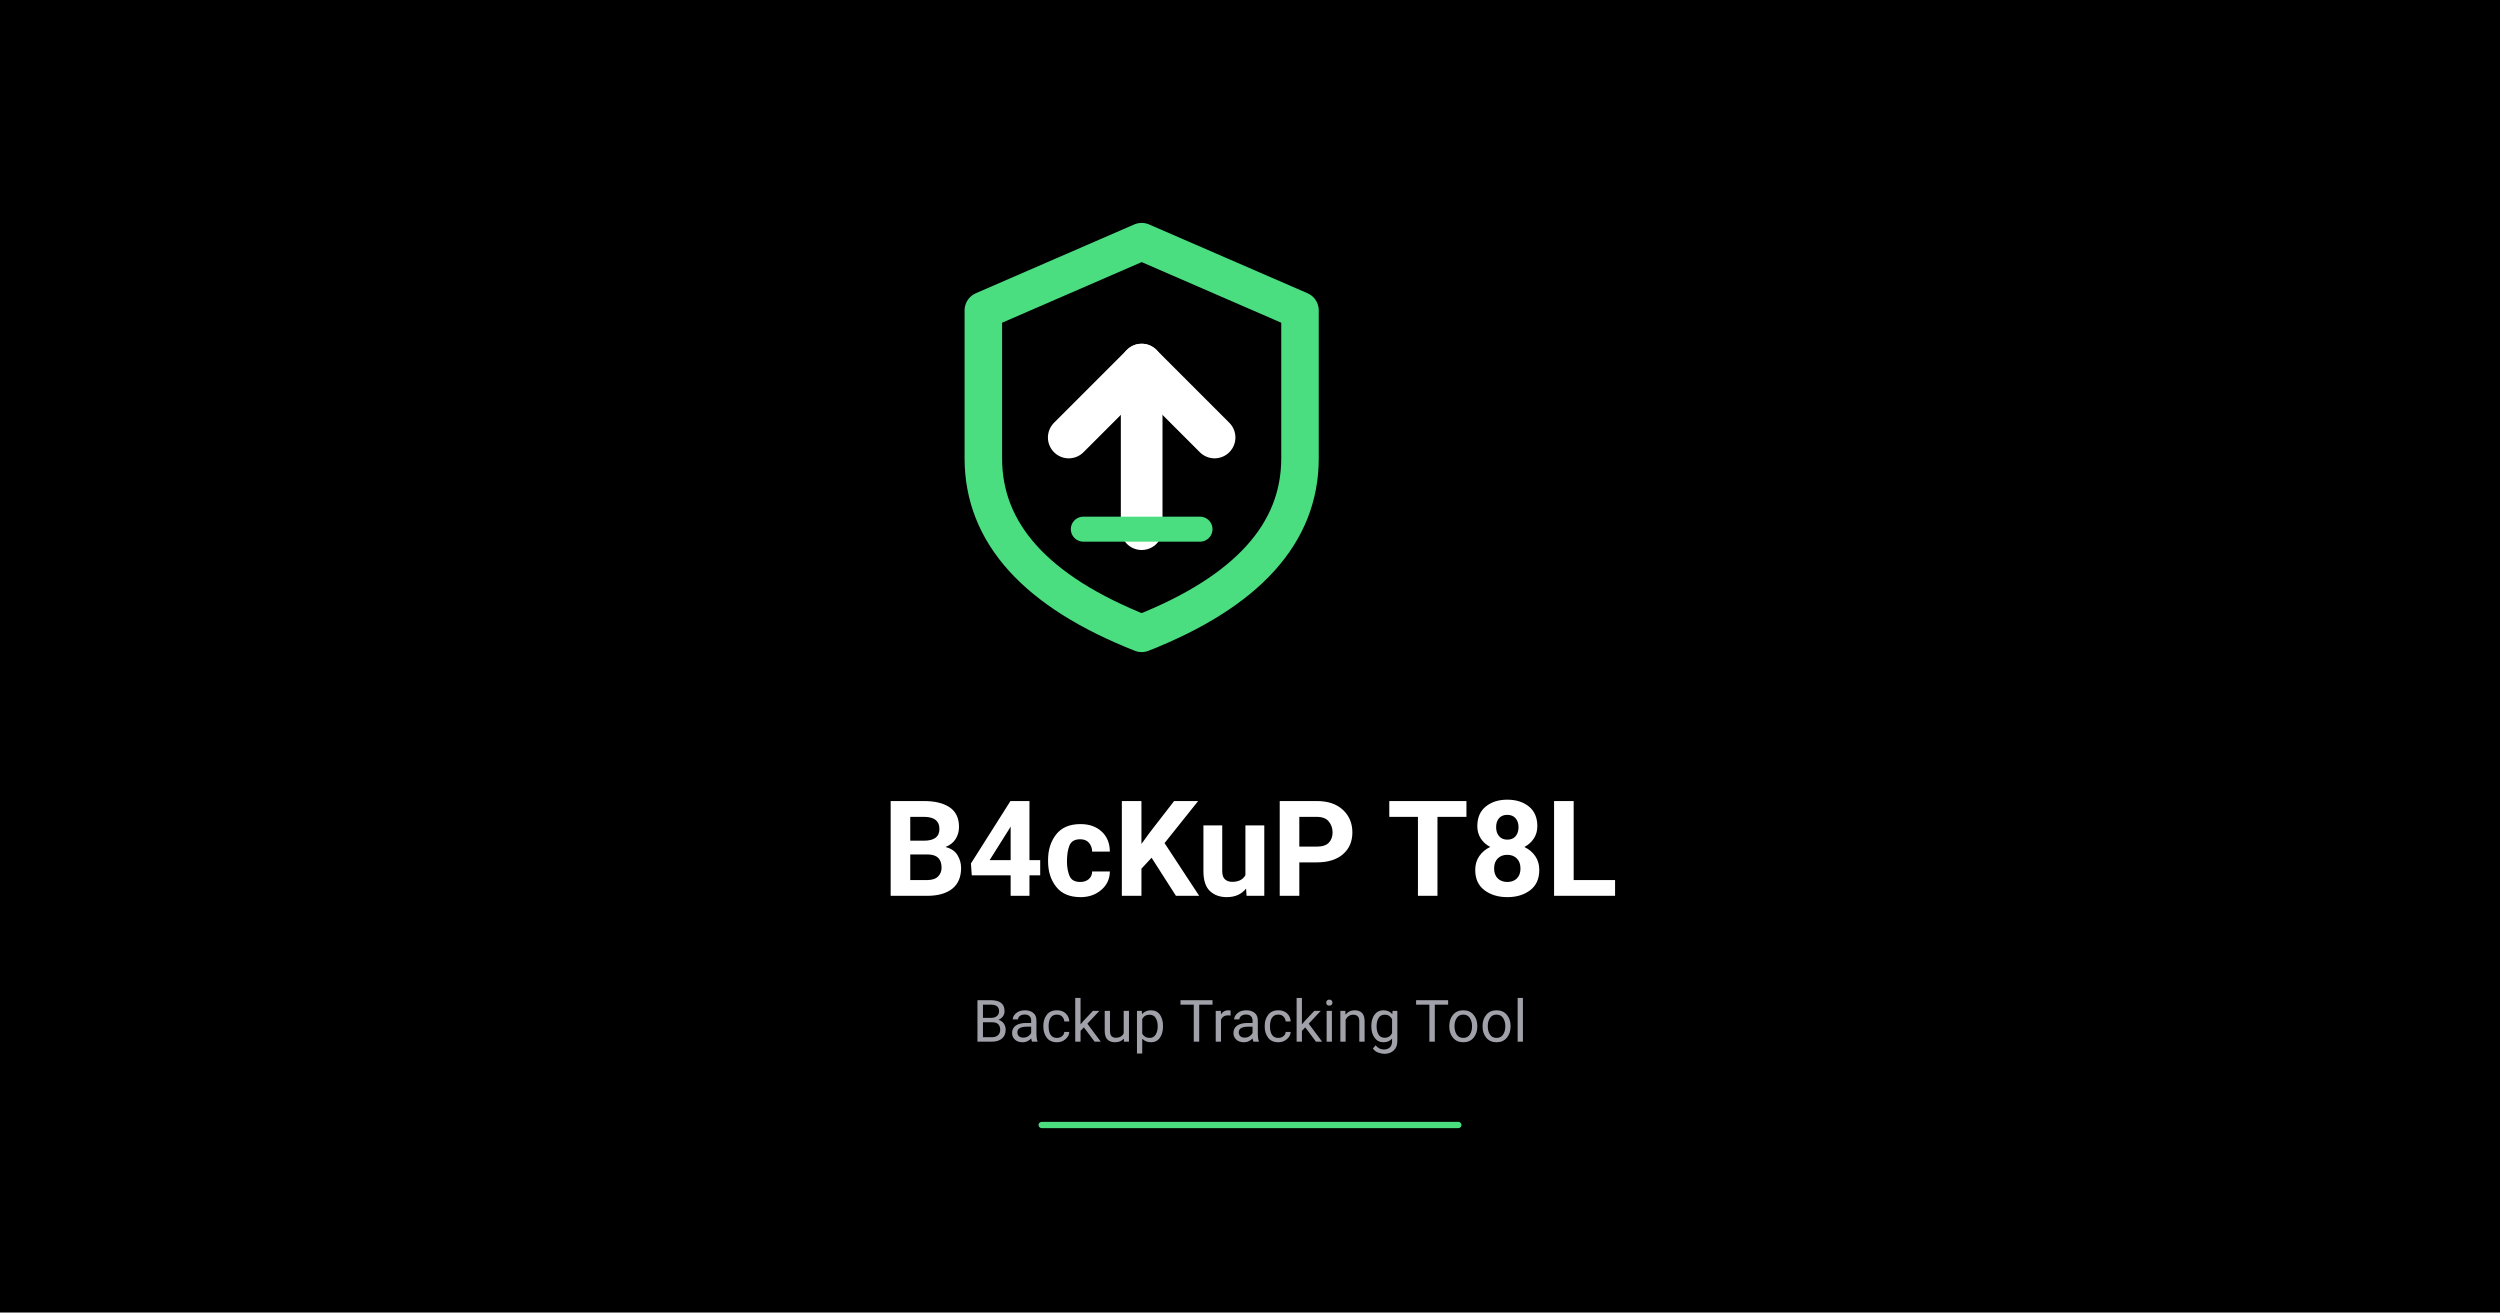
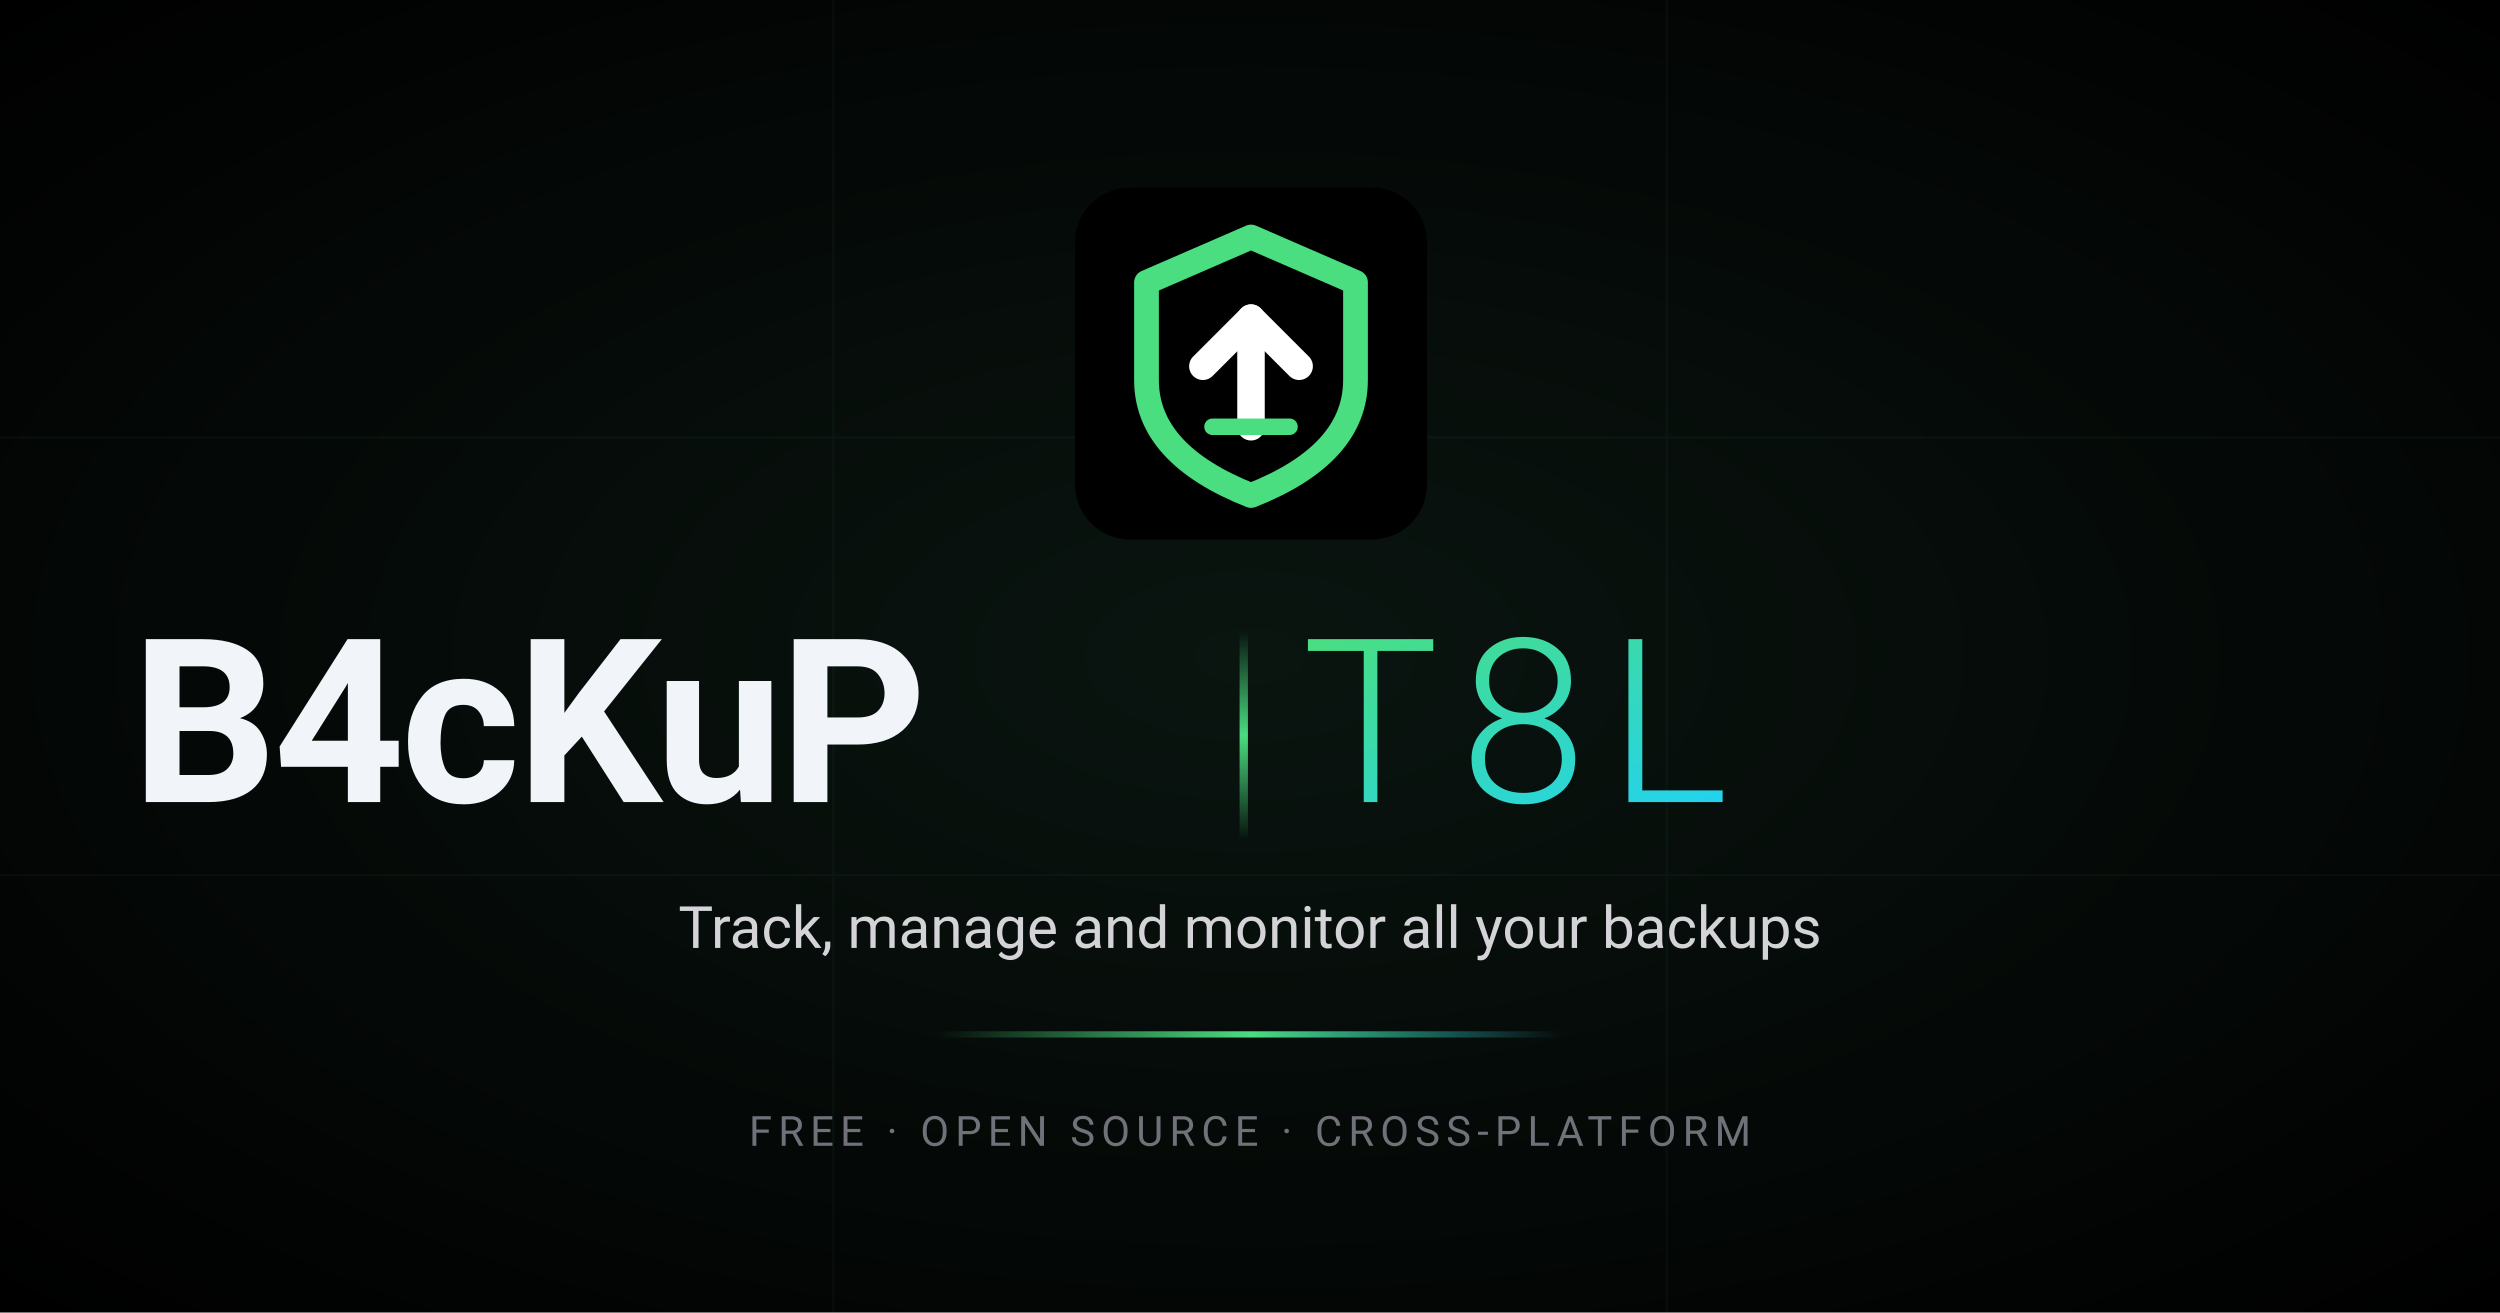
<svg xmlns="http://www.w3.org/2000/svg" width="1200" height="630" viewBox="0 0 1200 630">
-   <rect width="1200" height="630" fill="#000000" />
-   <g transform="translate(420, 80) scale(0.5)">
+   <defs>
+     <radialGradient id="bgGradient" cx="50%" cy="50%" r="70%">
+       <stop offset="0%" stop-color="#0a1510" stop-opacity="1" />
+       <stop offset="100%" stop-color="#000000" stop-opacity="1" />
+     </radialGradient>
+     <linearGradient id="dividerGradient" x1="0%" y1="0%" x2="0%" y2="100%">
+       <stop offset="0%" stop-color="#4ade80" stop-opacity="0" />
+       <stop offset="50%" stop-color="#4ade80" stop-opacity="1" />
+       <stop offset="100%" stop-color="#4ade80" stop-opacity="0" />
+     </linearGradient>
+     <linearGradient id="subGradient" x1="0%" y1="0%" x2="100%" y2="100%">
+       <stop offset="0%" stop-color="#4ade80" />
+       <stop offset="100%" stop-color="#22d3ee" />
+     </linearGradient>
+     <linearGradient id="accentLine" x1="0%" y1="0%" x2="100%" y2="0%">
+       <stop offset="0%" stop-color="#4ade80" stop-opacity="0" />
+       <stop offset="50%" stop-color="#4ade80" stop-opacity="1" />
+       <stop offset="100%" stop-color="#22d3ee" stop-opacity="0" />
+     </linearGradient>
+   </defs>
+   <rect width="1200" height="630" fill="url(#bgGradient)" />
+   <g opacity="0.04" stroke="#4ade80" stroke-width="1">
+     <line x1="0" y1="210" x2="1200" y2="210" />
+     <line x1="0" y1="420" x2="1200" y2="420" />
+     <line x1="400" y1="0" x2="400" y2="630" />
+     <line x1="800" y1="0" x2="800" y2="630" />
+   </g>
+   <g transform="translate(516, 90) scale(0.33)">
    <rect width="512" height="512" rx="80" fill="#000000" />
    <path d="M256 72 L408 138 L408 280 Q408 388 256 448 Q104 388 104 280 L104 138 Z" fill="none" stroke="#4ade80" stroke-width="36" stroke-linejoin="round" />
    <path d="M256 190 L256 348" stroke="#ffffff" stroke-width="40" stroke-linecap="round" />
    <path d="M186 260 L256 190 L326 260" stroke="#ffffff" stroke-width="40" stroke-linecap="round" stroke-linejoin="round" fill="none" />
    <line x1="200" y1="348" x2="312" y2="348" stroke="#4ade80" stroke-width="24" stroke-linecap="round" />
  </g>
-   <text x="600" y="430" text-anchor="middle" font-family="-apple-system, BlinkMacSystemFont, 'Segoe UI', Roboto, sans-serif" font-size="64" font-weight="700" fill="#ffffff">B4cKuP T8L</text>
-   <text x="600" y="500" text-anchor="middle" font-family="-apple-system, BlinkMacSystemFont, 'Segoe UI', Roboto, sans-serif" font-size="28" fill="#a1a1aa">Backup Tracking Tool</text>
-   <line x1="500" y1="540" x2="700" y2="540" stroke="#4ade80" stroke-width="3" stroke-linecap="round" />
+   <text x="445" y="385" text-anchor="end" font-family="'Space Grotesk', -apple-system, BlinkMacSystemFont, 'Segoe UI', Roboto, sans-serif" font-size="110" font-weight="700" letter-spacing="-2" fill="#f1f5f9">B4cKuP</text>
+   <rect x="595" y="303" width="4" height="100" fill="url(#dividerGradient)" rx="2" />
+   <text x="625" y="385" text-anchor="start" font-family="'Space Grotesk', -apple-system, BlinkMacSystemFont, 'Segoe UI', Roboto, sans-serif" font-size="110" font-weight="300" letter-spacing="10" fill="url(#subGradient)">T8L</text>
+   <text x="600" y="455" text-anchor="middle" font-family="'Space Grotesk', -apple-system, BlinkMacSystemFont, 'Segoe UI', Roboto, sans-serif" font-size="28" font-weight="400" fill="#d4d4d8">Track, manage and monitor all your backups</text>
+   <rect x="450" y="495" width="300" height="3" fill="url(#accentLine)" rx="1.5" />
+   <text x="600" y="550" text-anchor="middle" font-family="'Space Grotesk', -apple-system, BlinkMacSystemFont, 'Segoe UI', Roboto, sans-serif" font-size="20" font-weight="400" fill="#71717a" letter-spacing="3">FREE · OPEN SOURCE · CROSS-PLATFORM</text>
</svg>
